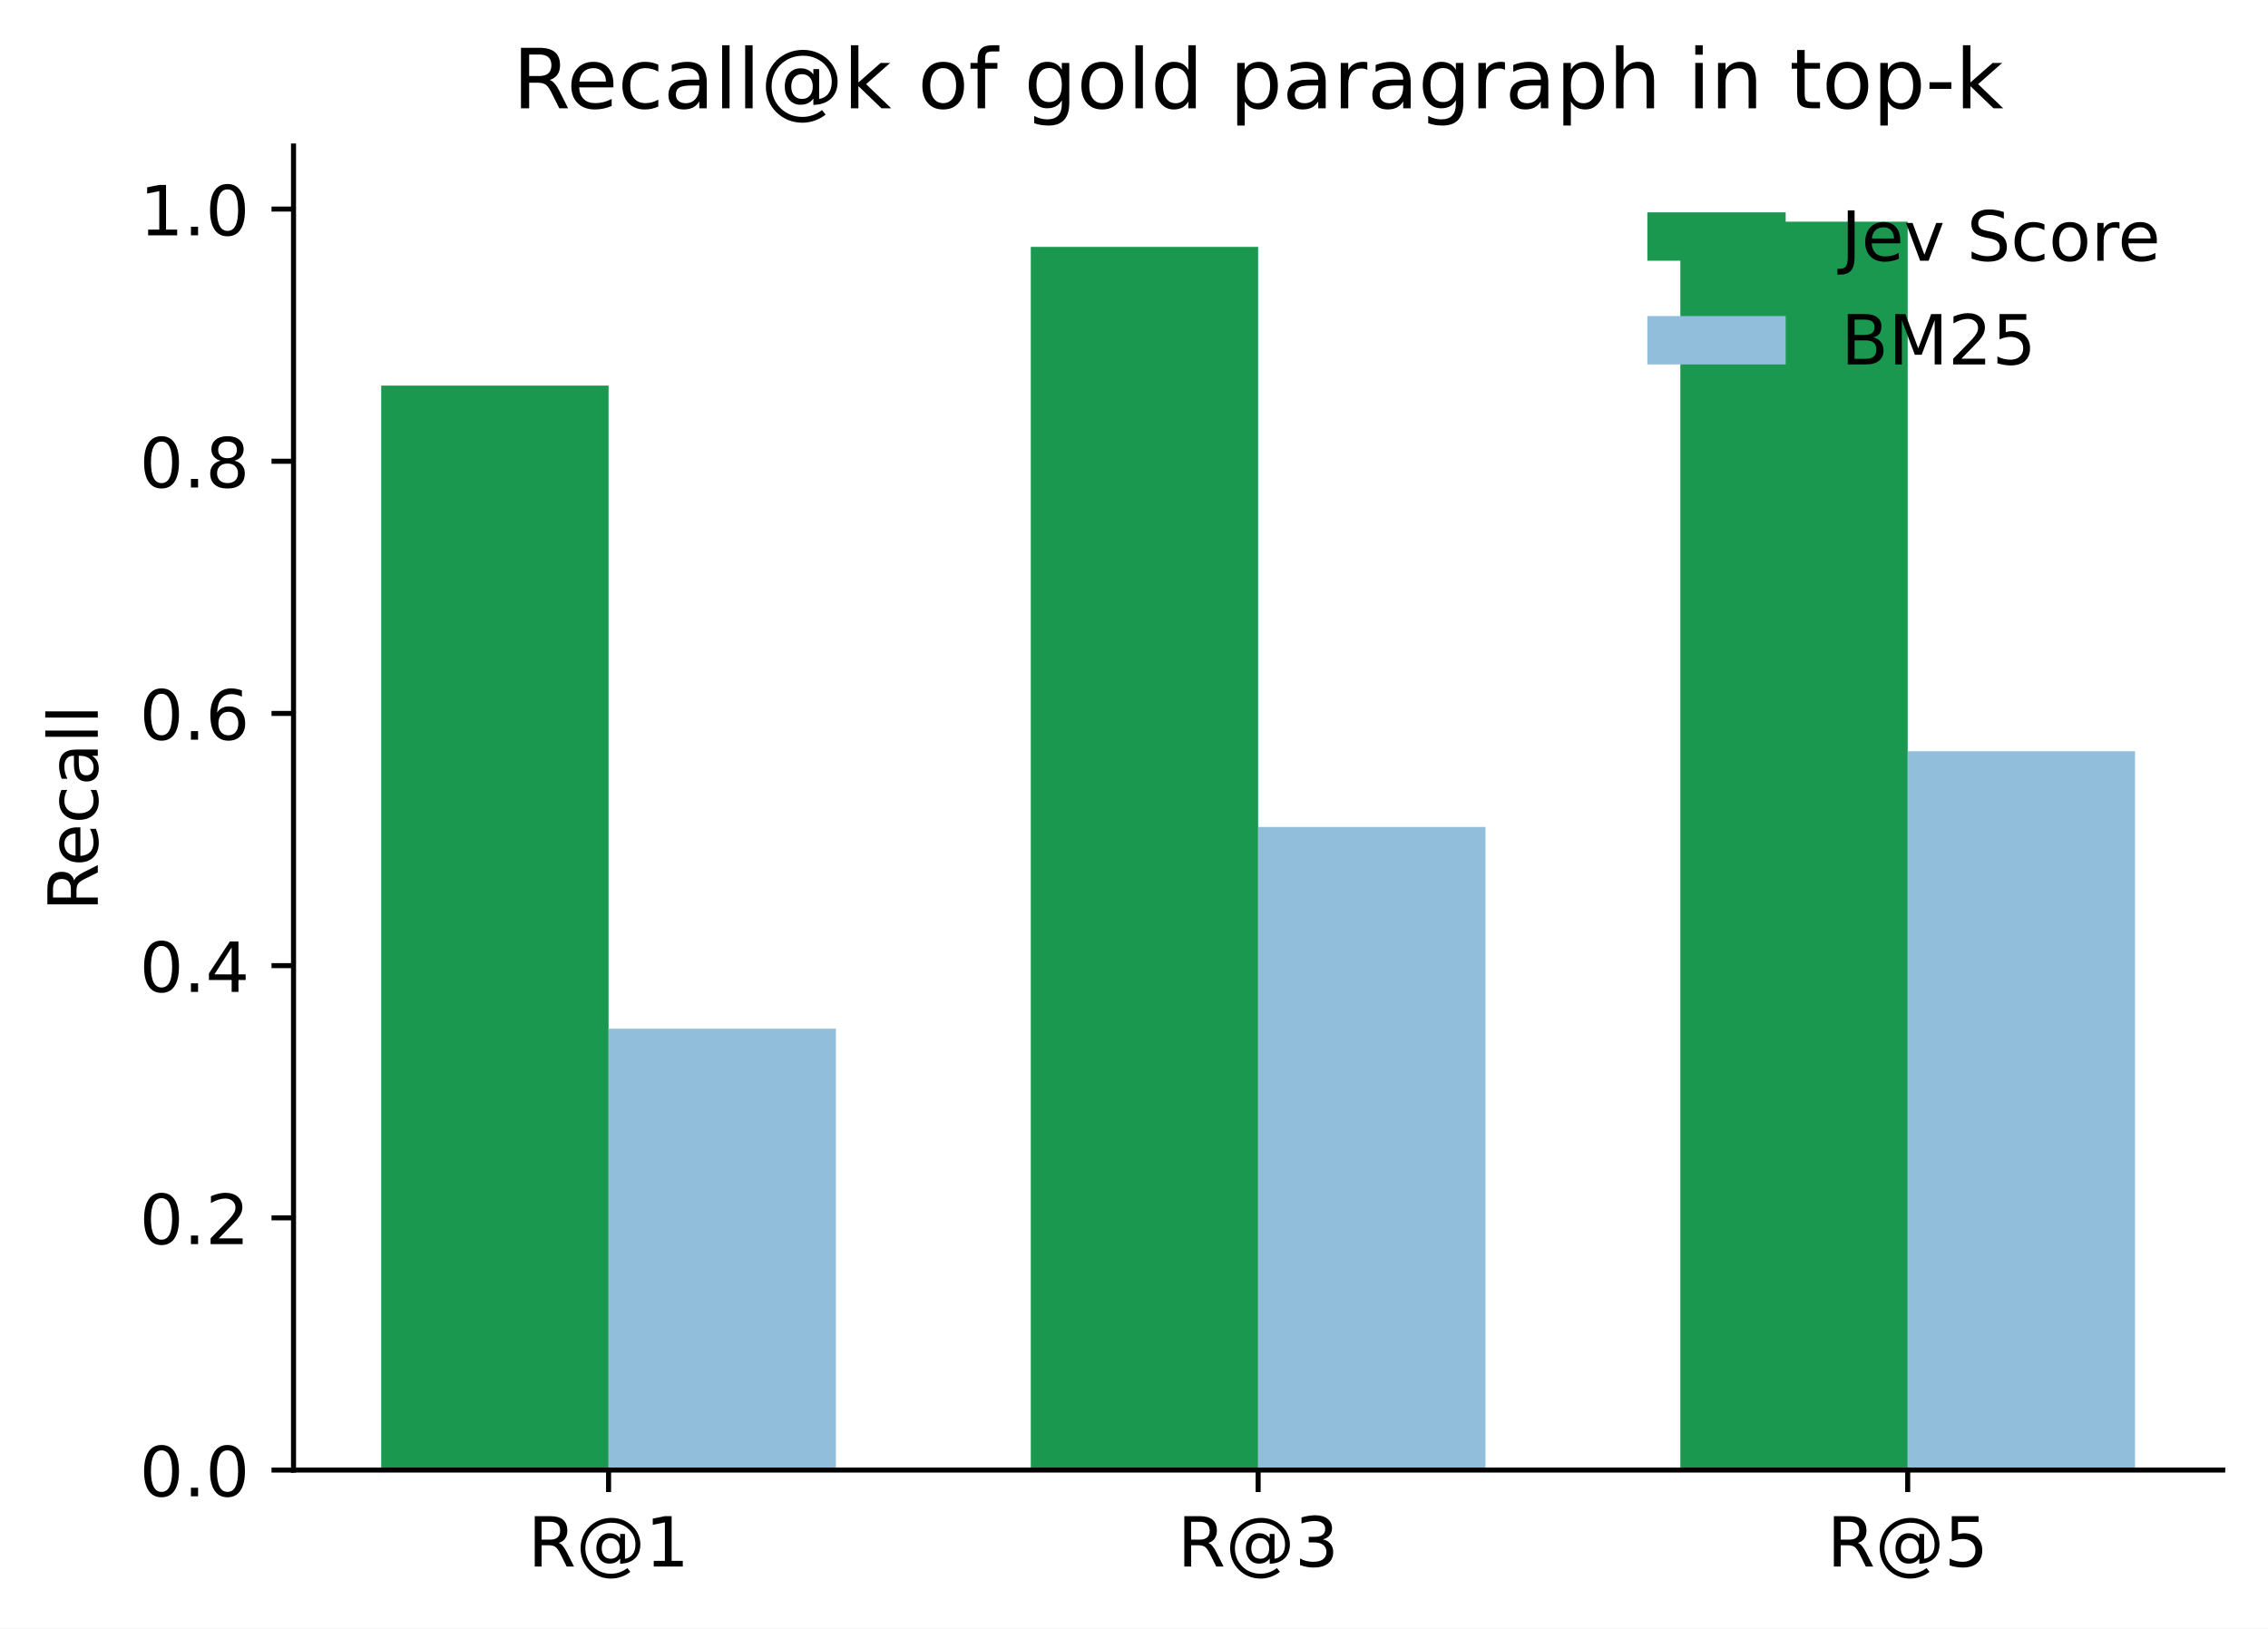
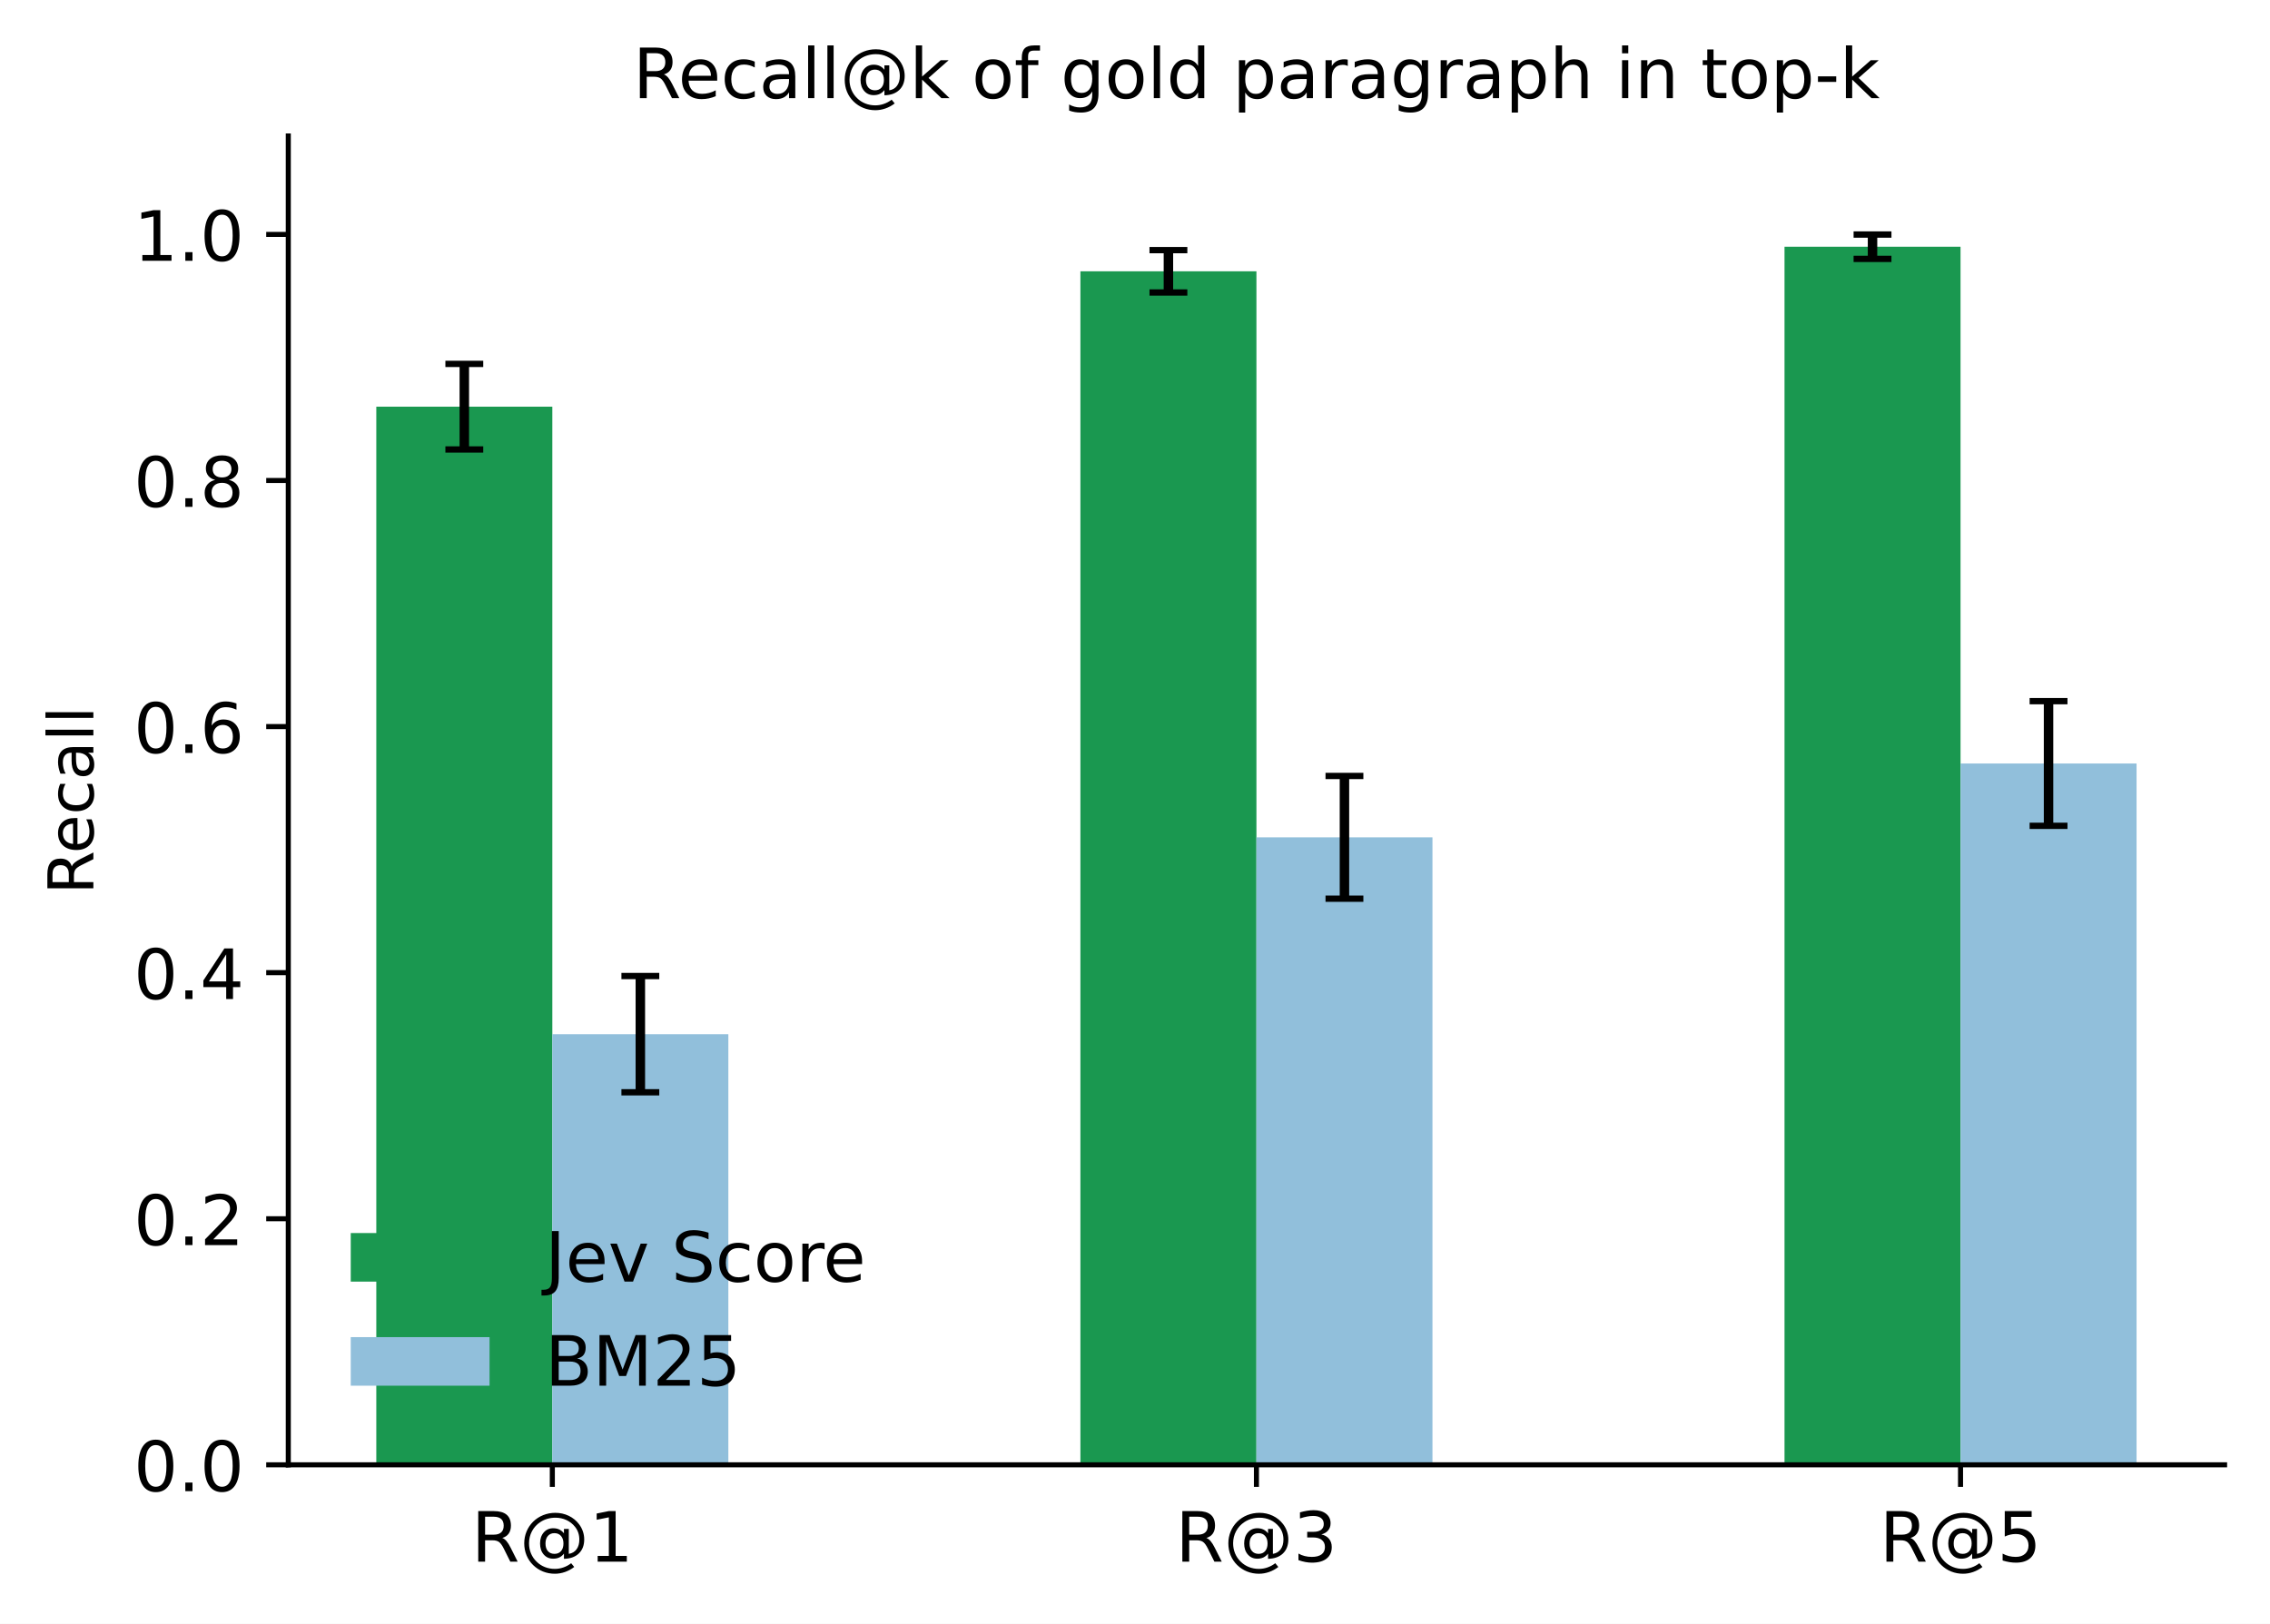
- <svg xmlns="http://www.w3.org/2000/svg" xmlns:xlink="http://www.w3.org/1999/xlink" width="360.794pt" height="259.102pt" viewBox="0 0 360.794 259.102" version="1.1">
+ <svg xmlns="http://www.w3.org/2000/svg" xmlns:xlink="http://www.w3.org/1999/xlink" width="359.794pt" height="257.43pt" viewBox="0 0 359.794 257.43" version="1.1">
  <defs>
    <style type="text/css">*{stroke-linejoin: round; stroke-linecap: butt}</style>
  </defs>
  <g id="figure_1">
    <g id="patch_1">
-       <path d="M 0 259.102  L 360.794 259.102  L 360.794 0  L 0 0  z " style="fill: #ffffff" />
+       <path d="M 0 257.43  L 359.794 257.43  L 359.794 0  L 0 0  z " style="fill: #ffffff" />
    </g>
    <g id="axes_1">
      <g id="patch_2">
-         <path d="M 46.694 233.902  L 353.594 233.902  L 353.594 23.23  L 46.694 23.23  z " style="fill: #ffffff" />
+         <path d="M 45.694 232.23  L 352.594 232.23  L 352.594 21.558  L 45.694 21.558  z " style="fill: #ffffff" />
      </g>
      <g id="patch_3">
-         <path d="M 60.644 233.902  L 96.811 233.902  L 96.811 61.352  L 60.644 61.352  z " clip-path="url(#p33297a4df9)" style="fill: #1a9850" />
+         <path d="M 59.644 232.23  L 87.544 232.23  L 87.544 64.473  L 59.644 64.473  z " clip-path="url(#p00325afa60)" style="fill: #1a9850" />
      </g>
      <g id="patch_4">
-         <path d="M 163.978 233.902  L 200.144 233.902  L 200.144 39.281  L 163.978 39.281  z " clip-path="url(#p33297a4df9)" style="fill: #1a9850" />
+         <path d="M 171.244 232.23  L 199.144 232.23  L 199.144 43.016  L 171.244 43.016  z " clip-path="url(#p00325afa60)" style="fill: #1a9850" />
      </g>
      <g id="patch_5">
-         <path d="M 267.311 233.902  L 303.478 233.902  L 303.478 35.268  L 267.311 35.268  z " clip-path="url(#p33297a4df9)" style="fill: #1a9850" />
+         <path d="M 282.844 232.23  L 310.744 232.23  L 310.744 39.114  L 282.844 39.114  z " clip-path="url(#p00325afa60)" style="fill: #1a9850" />
      </g>
      <g id="patch_6">
-         <path d="M 96.811 233.902  L 132.978 233.902  L 132.978 163.678  L 96.811 163.678  z " clip-path="url(#p33297a4df9)" style="fill: #91bfdb" />
+         <path d="M 87.544 232.23  L 115.444 232.23  L 115.444 163.957  L 87.544 163.957  z " clip-path="url(#p00325afa60)" style="fill: #91bfdb" />
      </g>
      <g id="patch_7">
-         <path d="M 200.144 233.902  L 236.311 233.902  L 236.311 131.576  L 200.144 131.576  z " clip-path="url(#p33297a4df9)" style="fill: #91bfdb" />
+         <path d="M 199.144 232.23  L 227.044 232.23  L 227.044 132.746  L 199.144 132.746  z " clip-path="url(#p00325afa60)" style="fill: #91bfdb" />
      </g>
      <g id="patch_8">
-         <path d="M 303.478 233.902  L 339.644 233.902  L 339.644 119.537  L 303.478 119.537  z " clip-path="url(#p33297a4df9)" style="fill: #91bfdb" />
+         <path d="M 310.744 232.23  L 338.644 232.23  L 338.644 121.042  L 310.744 121.042  z " clip-path="url(#p00325afa60)" style="fill: #91bfdb" />
      </g>
      <g id="matplotlib.axis_1">
        <g id="xtick_1">
          <g id="line2d_1">
            <defs>
-               <path id="m9cbefd31a5" d="M 0 0  L 0 3.5  " style="stroke: #000000; stroke-width: 0.8" />
-             </defs>
-             <g>
-               <use xlink:href="#m9cbefd31a5" x="96.811" y="233.902" style="stroke: #000000; stroke-width: 0.8" />
+               <path id="m51d0aa9347" d="M 0 0  L 0 3.5  " style="stroke: #000000; stroke-width: 0.8" />
+             </defs>
+             <g>
+               <use xlink:href="#m51d0aa9347" x="87.544" y="232.23" style="stroke: #000000; stroke-width: 0.8" />
            </g>
          </g>
          <g id="text_1">
-             <g transform="translate(83.98995 249.2594) scale(0.11 -0.11)">
+             <g transform="translate(74.7232 247.5877) scale(0.11 -0.11)">
              <defs>
                <path id="DejaVuSans-35" d="M 2841 2188  Q 3044 2119 3236 1894  Q 3428 1669 3622 1275  L 4263 0  L 3584 0  L 2988 1197  Q 2756 1666 2539 1819  Q 2322 1972 1947 1972  L 1259 1972  L 1259 0  L 628 0  L 628 4666  L 2053 4666  Q 2853 4666 3247 4331  Q 3641 3997 3641 3322  Q 3641 2881 3436 2590  Q 3231 2300 2841 2188  z M 1259 4147  L 1259 2491  L 2053 2491  Q 2509 2491 2742 2702  Q 2975 2913 2975 3322  Q 2975 3731 2742 3939  Q 2509 4147 2053 4147  L 1259 4147  z " transform="scale(0.015625)" />
                <path id="DejaVuSans-23" d="M 2381 1678  Q 2381 1231 2603 976  Q 2825 722 3213 722  Q 3597 722 3817 978  Q 4038 1234 4038 1678  Q 4038 2116 3813 2373  Q 3588 2631 3206 2631  Q 2828 2631 2604 2375  Q 2381 2119 2381 1678  z M 4084 744  Q 3897 503 3655 389  Q 3413 275 3091 275  Q 2553 275 2217 664  Q 1881 1053 1881 1678  Q 1881 2303 2218 2693  Q 2556 3084 3091 3084  Q 3413 3084 3656 2967  Q 3900 2850 4084 2613  L 4084 3022  L 4531 3022  L 4531 722  Q 4988 791 5245 1139  Q 5503 1488 5503 2041  Q 5503 2375 5404 2669  Q 5306 2963 5106 3213  Q 4781 3622 4314 3839  Q 3847 4056 3297 4056  Q 2913 4056 2559 3954  Q 2206 3853 1906 3653  Q 1416 3334 1139 2817  Q 863 2300 863 1697  Q 863 1200 1042 765  Q 1222 331 1563 0  Q 1891 -325 2322 -495  Q 2753 -666 3244 -666  Q 3647 -666 4036 -530  Q 4425 -394 4750 -141  L 5031 -488  Q 4641 -791 4180 -952  Q 3719 -1113 3244 -1113  Q 2666 -1113 2153 -908  Q 1641 -703 1241 -313  Q 841 78 631 592  Q 422 1106 422 1697  Q 422 2266 634 2781  Q 847 3297 1241 3688  Q 1644 4084 2172 4295  Q 2700 4506 3291 4506  Q 3953 4506 4520 4234  Q 5088 3963 5472 3463  Q 5706 3156 5829 2797  Q 5953 2438 5953 2053  Q 5953 1231 5456 756  Q 4959 281 4084 263  L 4084 744  z " transform="scale(0.015625)" />
                <path id="DejaVuSans-14" d="M 794 531  L 1825 531  L 1825 4091  L 703 3866  L 703 4441  L 1819 4666  L 2450 4666  L 2450 531  L 3481 531  L 3481 0  L 794 0  L 794 531  z " transform="scale(0.015625)" />
              </defs>
              <use xlink:href="#DejaVuSans-35" />
              <use xlink:href="#DejaVuSans-23" transform="translate(69.48438 0)" />
              <use xlink:href="#DejaVuSans-14" transform="translate(169.4844 0)" />
            </g>
          </g>
        </g>
        <g id="xtick_2">
          <g id="line2d_2">
            <g>
-               <use xlink:href="#m9cbefd31a5" x="200.144" y="233.902" style="stroke: #000000; stroke-width: 0.8" />
+               <use xlink:href="#m51d0aa9347" x="199.144" y="232.23" style="stroke: #000000; stroke-width: 0.8" />
            </g>
          </g>
          <g id="text_2">
-             <g transform="translate(187.3233 249.2594) scale(0.11 -0.11)">
+             <g transform="translate(186.3232 247.5877) scale(0.11 -0.11)">
              <defs>
                <path id="DejaVuSans-16" d="M 2597 2516  Q 3050 2419 3304 2112  Q 3559 1806 3559 1356  Q 3559 666 3084 287  Q 2609 -91 1734 -91  Q 1441 -91 1130 -33  Q 819 25 488 141  L 488 750  Q 750 597 1062 519  Q 1375 441 1716 441  Q 2309 441 2620 675  Q 2931 909 2931 1356  Q 2931 1769 2642 2001  Q 2353 2234 1838 2234  L 1294 2234  L 1294 2753  L 1863 2753  Q 2328 2753 2575 2939  Q 2822 3125 2822 3475  Q 2822 3834 2567 4026  Q 2313 4219 1838 4219  Q 1578 4219 1281 4162  Q 984 4106 628 3988  L 628 4550  Q 988 4650 1302 4700  Q 1616 4750 1894 4750  Q 2613 4750 3031 4423  Q 3450 4097 3450 3541  Q 3450 3153 3228 2886  Q 3006 2619 2597 2516  z " transform="scale(0.015625)" />
              </defs>
              <use xlink:href="#DejaVuSans-35" />
              <use xlink:href="#DejaVuSans-23" transform="translate(69.48438 0)" />
              <use xlink:href="#DejaVuSans-16" transform="translate(169.4844 0)" />
            </g>
          </g>
        </g>
        <g id="xtick_3">
          <g id="line2d_3">
            <g>
-               <use xlink:href="#m9cbefd31a5" x="303.478" y="233.902" style="stroke: #000000; stroke-width: 0.8" />
+               <use xlink:href="#m51d0aa9347" x="310.744" y="232.23" style="stroke: #000000; stroke-width: 0.8" />
            </g>
          </g>
          <g id="text_3">
-             <g transform="translate(290.6566 249.2594) scale(0.11 -0.11)">
+             <g transform="translate(297.9232 247.5877) scale(0.11 -0.11)">
              <defs>
                <path id="DejaVuSans-18" d="M 691 4666  L 3169 4666  L 3169 4134  L 1269 4134  L 1269 2991  Q 1406 3038 1543 3061  Q 1681 3084 1819 3084  Q 2600 3084 3056 2656  Q 3513 2228 3513 1497  Q 3513 744 3044 326  Q 2575 -91 1722 -91  Q 1428 -91 1123 -41  Q 819 9 494 109  L 494 744  Q 775 591 1075 516  Q 1375 441 1709 441  Q 2250 441 2565 725  Q 2881 1009 2881 1497  Q 2881 1984 2565 2268  Q 2250 2553 1709 2553  Q 1456 2553 1204 2497  Q 953 2441 691 2322  L 691 4666  z " transform="scale(0.015625)" />
              </defs>
              <use xlink:href="#DejaVuSans-35" />
              <use xlink:href="#DejaVuSans-23" transform="translate(69.48438 0)" />
              <use xlink:href="#DejaVuSans-18" transform="translate(169.4844 0)" />
            </g>
          </g>
        </g>
      </g>
      <g id="matplotlib.axis_2">
        <g id="ytick_1">
          <g id="line2d_4">
            <defs>
-               <path id="m6668698b73" d="M 0 0  L -3.5 0  " style="stroke: #000000; stroke-width: 0.8" />
-             </defs>
-             <g>
-               <use xlink:href="#m6668698b73" x="46.694" y="233.902" style="stroke: #000000; stroke-width: 0.8" />
+               <path id="m0837aba97d" d="M 0 0  L -3.5 0  " style="stroke: #000000; stroke-width: 0.8" />
+             </defs>
+             <g>
+               <use xlink:href="#m0837aba97d" x="45.694" y="232.23" style="stroke: #000000; stroke-width: 0.8" />
            </g>
          </g>
          <g id="text_4">
-             <g transform="translate(22.20086 238.0806) scale(0.11 -0.11)">
+             <g transform="translate(21.20078 236.409) scale(0.11 -0.11)">
              <defs>
                <path id="DejaVuSans-13" d="M 2034 4250  Q 1547 4250 1301 3770  Q 1056 3291 1056 2328  Q 1056 1369 1301 889  Q 1547 409 2034 409  Q 2525 409 2770 889  Q 3016 1369 3016 2328  Q 3016 3291 2770 3770  Q 2525 4250 2034 4250  z M 2034 4750  Q 2819 4750 3233 4129  Q 3647 3509 3647 2328  Q 3647 1150 3233 529  Q 2819 -91 2034 -91  Q 1250 -91 836 529  Q 422 1150 422 2328  Q 422 3509 836 4129  Q 1250 4750 2034 4750  z " transform="scale(0.015625)" />
                <path id="DejaVuSans-11" d="M 684 794  L 1344 794  L 1344 0  L 684 0  L 684 794  z " transform="scale(0.015625)" />
              </defs>
              <use xlink:href="#DejaVuSans-13" />
              <use xlink:href="#DejaVuSans-11" transform="translate(63.625 0)" />
              <use xlink:href="#DejaVuSans-13" transform="translate(95.40625 0)" />
            </g>
          </g>
        </g>
        <g id="ytick_2">
          <g id="line2d_5">
            <g>
-               <use xlink:href="#m6668698b73" x="46.694" y="193.774" style="stroke: #000000; stroke-width: 0.8" />
+               <use xlink:href="#m0837aba97d" x="45.694" y="193.217" style="stroke: #000000; stroke-width: 0.8" />
            </g>
          </g>
          <g id="text_5">
-             <g transform="translate(22.20086 197.9526) scale(0.11 -0.11)">
+             <g transform="translate(21.20078 197.3957) scale(0.11 -0.11)">
              <defs>
                <path id="DejaVuSans-15" d="M 1228 531  L 3431 531  L 3431 0  L 469 0  L 469 531  Q 828 903 1448 1529  Q 2069 2156 2228 2338  Q 2531 2678 2651 2914  Q 2772 3150 2772 3378  Q 2772 3750 2511 3984  Q 2250 4219 1831 4219  Q 1534 4219 1204 4116  Q 875 4013 500 3803  L 500 4441  Q 881 4594 1212 4672  Q 1544 4750 1819 4750  Q 2544 4750 2975 4387  Q 3406 4025 3406 3419  Q 3406 3131 3298 2873  Q 3191 2616 2906 2266  Q 2828 2175 2409 1742  Q 1991 1309 1228 531  z " transform="scale(0.015625)" />
              </defs>
              <use xlink:href="#DejaVuSans-13" />
              <use xlink:href="#DejaVuSans-11" transform="translate(63.625 0)" />
              <use xlink:href="#DejaVuSans-15" transform="translate(95.40625 0)" />
            </g>
          </g>
        </g>
        <g id="ytick_3">
          <g id="line2d_6">
            <g>
-               <use xlink:href="#m6668698b73" x="46.694" y="153.646" style="stroke: #000000; stroke-width: 0.8" />
+               <use xlink:href="#m0837aba97d" x="45.694" y="154.204" style="stroke: #000000; stroke-width: 0.8" />
            </g>
          </g>
          <g id="text_6">
-             <g transform="translate(22.20086 157.8246) scale(0.11 -0.11)">
+             <g transform="translate(21.20078 158.3823) scale(0.11 -0.11)">
              <defs>
                <path id="DejaVuSans-17" d="M 2419 4116  L 825 1625  L 2419 1625  L 2419 4116  z M 2253 4666  L 3047 4666  L 3047 1625  L 3713 1625  L 3713 1100  L 3047 1100  L 3047 0  L 2419 0  L 2419 1100  L 313 1100  L 313 1709  L 2253 4666  z " transform="scale(0.015625)" />
              </defs>
              <use xlink:href="#DejaVuSans-13" />
              <use xlink:href="#DejaVuSans-11" transform="translate(63.625 0)" />
              <use xlink:href="#DejaVuSans-17" transform="translate(95.40625 0)" />
            </g>
          </g>
        </g>
        <g id="ytick_4">
          <g id="line2d_7">
            <g>
-               <use xlink:href="#m6668698b73" x="46.694" y="113.518" style="stroke: #000000; stroke-width: 0.8" />
+               <use xlink:href="#m0837aba97d" x="45.694" y="115.19" style="stroke: #000000; stroke-width: 0.8" />
            </g>
          </g>
          <g id="text_7">
-             <g transform="translate(22.20086 117.6966) scale(0.11 -0.11)">
+             <g transform="translate(21.20078 119.369) scale(0.11 -0.11)">
              <defs>
                <path id="DejaVuSans-19" d="M 2113 2584  Q 1688 2584 1439 2293  Q 1191 2003 1191 1497  Q 1191 994 1439 701  Q 1688 409 2113 409  Q 2538 409 2786 701  Q 3034 994 3034 1497  Q 3034 2003 2786 2293  Q 2538 2584 2113 2584  z M 3366 4563  L 3366 3988  Q 3128 4100 2886 4159  Q 2644 4219 2406 4219  Q 1781 4219 1451 3797  Q 1122 3375 1075 2522  Q 1259 2794 1537 2939  Q 1816 3084 2150 3084  Q 2853 3084 3261 2657  Q 3669 2231 3669 1497  Q 3669 778 3244 343  Q 2819 -91 2113 -91  Q 1303 -91 875 529  Q 447 1150 447 2328  Q 447 3434 972 4092  Q 1497 4750 2381 4750  Q 2619 4750 2861 4703  Q 3103 4656 3366 4563  z " transform="scale(0.015625)" />
              </defs>
              <use xlink:href="#DejaVuSans-13" />
              <use xlink:href="#DejaVuSans-11" transform="translate(63.625 0)" />
              <use xlink:href="#DejaVuSans-19" transform="translate(95.40625 0)" />
            </g>
          </g>
        </g>
        <g id="ytick_5">
          <g id="line2d_8">
            <g>
-               <use xlink:href="#m6668698b73" x="46.694" y="73.39" style="stroke: #000000; stroke-width: 0.8" />
+               <use xlink:href="#m0837aba97d" x="45.694" y="76.177" style="stroke: #000000; stroke-width: 0.8" />
            </g>
          </g>
          <g id="text_8">
-             <g transform="translate(22.20086 77.56865) scale(0.11 -0.11)">
+             <g transform="translate(21.20078 80.35566) scale(0.11 -0.11)">
              <defs>
                <path id="DejaVuSans-1b" d="M 2034 2216  Q 1584 2216 1326 1975  Q 1069 1734 1069 1313  Q 1069 891 1326 650  Q 1584 409 2034 409  Q 2484 409 2743 651  Q 3003 894 3003 1313  Q 3003 1734 2745 1975  Q 2488 2216 2034 2216  z M 1403 2484  Q 997 2584 770 2862  Q 544 3141 544 3541  Q 544 4100 942 4425  Q 1341 4750 2034 4750  Q 2731 4750 3128 4425  Q 3525 4100 3525 3541  Q 3525 3141 3298 2862  Q 3072 2584 2669 2484  Q 3125 2378 3379 2068  Q 3634 1759 3634 1313  Q 3634 634 3220 271  Q 2806 -91 2034 -91  Q 1263 -91 848 271  Q 434 634 434 1313  Q 434 1759 690 2068  Q 947 2378 1403 2484  z M 1172 3481  Q 1172 3119 1398 2916  Q 1625 2713 2034 2713  Q 2441 2713 2670 2916  Q 2900 3119 2900 3481  Q 2900 3844 2670 4047  Q 2441 4250 2034 4250  Q 1625 4250 1398 4047  Q 1172 3844 1172 3481  z " transform="scale(0.015625)" />
              </defs>
              <use xlink:href="#DejaVuSans-13" />
              <use xlink:href="#DejaVuSans-11" transform="translate(63.625 0)" />
              <use xlink:href="#DejaVuSans-1b" transform="translate(95.40625 0)" />
            </g>
          </g>
        </g>
        <g id="ytick_6">
          <g id="line2d_9">
            <g>
-               <use xlink:href="#m6668698b73" x="46.694" y="33.262" style="stroke: #000000; stroke-width: 0.8" />
+               <use xlink:href="#m0837aba97d" x="45.694" y="37.164" style="stroke: #000000; stroke-width: 0.8" />
            </g>
          </g>
          <g id="text_9">
-             <g transform="translate(22.20086 37.44065) scale(0.11 -0.11)">
+             <g transform="translate(21.20078 41.34233) scale(0.11 -0.11)">
              <use xlink:href="#DejaVuSans-14" />
              <use xlink:href="#DejaVuSans-11" transform="translate(63.625 0)" />
              <use xlink:href="#DejaVuSans-13" transform="translate(95.40625 0)" />
            </g>
          </g>
        </g>
        <g id="text_10">
-           <g transform="translate(15.55828 144.9757) rotate(-90) scale(0.11 -0.11)">
+           <g transform="translate(14.79844 141.8123) rotate(-90) scale(0.1 -0.1)">
            <defs>
              <path id="DejaVuSans-48" d="M 3597 1894  L 3597 1613  L 953 1613  Q 991 1019 1311 708  Q 1631 397 2203 397  Q 2534 397 2845 478  Q 3156 559 3463 722  L 3463 178  Q 3153 47 2828 -22  Q 2503 -91 2169 -91  Q 1331 -91 842 396  Q 353 884 353 1716  Q 353 2575 817 3079  Q 1281 3584 2069 3584  Q 2775 3584 3186 3129  Q 3597 2675 3597 1894  z M 3022 2063  Q 3016 2534 2758 2815  Q 2500 3097 2075 3097  Q 1594 3097 1305 2825  Q 1016 2553 972 2059  L 3022 2063  z " transform="scale(0.015625)" />
              <path id="DejaVuSans-46" d="M 3122 3366  L 3122 2828  Q 2878 2963 2633 3030  Q 2388 3097 2138 3097  Q 1578 3097 1268 2742  Q 959 2388 959 1747  Q 959 1106 1268 751  Q 1578 397 2138 397  Q 2388 397 2633 464  Q 2878 531 3122 666  L 3122 134  Q 2881 22 2623 -34  Q 2366 -91 2075 -91  Q 1284 -91 818 406  Q 353 903 353 1747  Q 353 2603 823 3093  Q 1294 3584 2113 3584  Q 2378 3584 2631 3529  Q 2884 3475 3122 3366  z " transform="scale(0.015625)" />
              <path id="DejaVuSans-44" d="M 2194 1759  Q 1497 1759 1228 1600  Q 959 1441 959 1056  Q 959 750 1161 570  Q 1363 391 1709 391  Q 2188 391 2477 730  Q 2766 1069 2766 1631  L 2766 1759  L 2194 1759  z M 3341 1997  L 3341 0  L 2766 0  L 2766 531  Q 2569 213 2275 61  Q 1981 -91 1556 -91  Q 1019 -91 701 211  Q 384 513 384 1019  Q 384 1609 779 1909  Q 1175 2209 1959 2209  L 2766 2209  L 2766 2266  Q 2766 2663 2505 2880  Q 2244 3097 1772 3097  Q 1472 3097 1187 3025  Q 903 2953 641 2809  L 641 3341  Q 956 3463 1253 3523  Q 1550 3584 1831 3584  Q 2591 3584 2966 3190  Q 3341 2797 3341 1997  z " transform="scale(0.015625)" />
              <path id="DejaVuSans-4f" d="M 603 4863  L 1178 4863  L 1178 0  L 603 0  L 603 4863  z " transform="scale(0.015625)" />
            </defs>
            <use xlink:href="#DejaVuSans-35" />
            <use xlink:href="#DejaVuSans-48" transform="translate(65 0)" />
            <use xlink:href="#DejaVuSans-46" transform="translate(126.5312 0)" />
            <use xlink:href="#DejaVuSans-44" transform="translate(181.5156 0)" />
            <use xlink:href="#DejaVuSans-4f" transform="translate(242.7969 0)" />
            <use xlink:href="#DejaVuSans-4f" transform="translate(270.5781 0)" />
          </g>
        </g>
      </g>
+       <g id="LineCollection_1">
+         <path d="M 73.594 71.256  L 73.594 57.69  " clip-path="url(#p00325afa60)" style="fill: none; stroke: #000000; stroke-width: 1.5" />
+         <path d="M 185.194 46.373  L 185.194 39.658  " clip-path="url(#p00325afa60)" style="fill: none; stroke: #000000; stroke-width: 1.5" />
+         <path d="M 296.794 41.045  L 296.794 37.184  " clip-path="url(#p00325afa60)" style="fill: none; stroke: #000000; stroke-width: 1.5" />
+       </g>
+       <g id="line2d_10">
+         <defs>
+           <path id="m18304577bf" d="M 3 0  L -3 -0  " style="stroke: #000000" />
+         </defs>
+         <g clip-path="url(#p00325afa60)">
+           <use xlink:href="#m18304577bf" x="73.594" y="71.256" style="fill: #1f77b4; stroke: #000000" />
+           <use xlink:href="#m18304577bf" x="185.194" y="46.373" style="fill: #1f77b4; stroke: #000000" />
+           <use xlink:href="#m18304577bf" x="296.794" y="41.045" style="fill: #1f77b4; stroke: #000000" />
+         </g>
+       </g>
+       <g id="line2d_11">
+         <g clip-path="url(#p00325afa60)">
+           <use xlink:href="#m18304577bf" x="73.594" y="57.69" style="fill: #1f77b4; stroke: #000000" />
+           <use xlink:href="#m18304577bf" x="185.194" y="39.658" style="fill: #1f77b4; stroke: #000000" />
+           <use xlink:href="#m18304577bf" x="296.794" y="37.184" style="fill: #1f77b4; stroke: #000000" />
+         </g>
+       </g>
+       <g id="LineCollection_2">
+         <path d="M 101.494 173.174  L 101.494 154.74  " clip-path="url(#p00325afa60)" style="fill: none; stroke: #000000; stroke-width: 1.5" />
+         <path d="M 213.094 142.475  L 213.094 123.017  " clip-path="url(#p00325afa60)" style="fill: none; stroke: #000000; stroke-width: 1.5" />
+         <path d="M 324.694 130.923  L 324.694 111.162  " clip-path="url(#p00325afa60)" style="fill: none; stroke: #000000; stroke-width: 1.5" />
+       </g>
+       <g id="line2d_12">
+         <g clip-path="url(#p00325afa60)">
+           <use xlink:href="#m18304577bf" x="101.494" y="173.174" style="fill: #1f77b4; stroke: #000000" />
+           <use xlink:href="#m18304577bf" x="213.094" y="142.475" style="fill: #1f77b4; stroke: #000000" />
+           <use xlink:href="#m18304577bf" x="324.694" y="130.923" style="fill: #1f77b4; stroke: #000000" />
+         </g>
+       </g>
+       <g id="line2d_13">
+         <g clip-path="url(#p00325afa60)">
+           <use xlink:href="#m18304577bf" x="101.494" y="154.74" style="fill: #1f77b4; stroke: #000000" />
+           <use xlink:href="#m18304577bf" x="213.094" y="123.017" style="fill: #1f77b4; stroke: #000000" />
+           <use xlink:href="#m18304577bf" x="324.694" y="111.162" style="fill: #1f77b4; stroke: #000000" />
+         </g>
+       </g>
      <g id="patch_9">
-         <path d="M 46.694 233.902  L 46.694 23.23  " style="fill: none; stroke: #000000; stroke-width: 0.8; stroke-linejoin: miter; stroke-linecap: square" />
+         <path d="M 45.694 232.23  L 45.694 21.558  " style="fill: none; stroke: #000000; stroke-width: 0.8; stroke-linejoin: miter; stroke-linecap: square" />
      </g>
      <g id="patch_10">
-         <path d="M 46.694 233.902  L 353.594 233.902  " style="fill: none; stroke: #000000; stroke-width: 0.8; stroke-linejoin: miter; stroke-linecap: square" />
+         <path d="M 45.694 232.23  L 352.594 232.23  " style="fill: none; stroke: #000000; stroke-width: 0.8; stroke-linejoin: miter; stroke-linecap: square" />
      </g>
      <g id="text_11">
-         <g transform="translate(81.58148 17.22994) scale(0.132 -0.132)">
+         <g transform="translate(100.3419 15.55828) scale(0.11 -0.11)">
          <defs>
            <path id="DejaVuSans-4e" d="M 581 4863  L 1159 4863  L 1159 1991  L 2875 3500  L 3609 3500  L 1753 1863  L 3688 0  L 2938 0  L 1159 1709  L 1159 0  L 581 0  L 581 4863  z " transform="scale(0.015625)" />
            <path id="DejaVuSans-3" transform="scale(0.015625)" />
            <path id="DejaVuSans-52" d="M 1959 3097  Q 1497 3097 1228 2736  Q 959 2375 959 1747  Q 959 1119 1226 758  Q 1494 397 1959 397  Q 2419 397 2687 759  Q 2956 1122 2956 1747  Q 2956 2369 2687 2733  Q 2419 3097 1959 3097  z M 1959 3584  Q 2709 3584 3137 3096  Q 3566 2609 3566 1747  Q 3566 888 3137 398  Q 2709 -91 1959 -91  Q 1206 -91 779 398  Q 353 888 353 1747  Q 353 2609 779 3096  Q 1206 3584 1959 3584  z " transform="scale(0.015625)" />
            <path id="DejaVuSans-49" d="M 2375 4863  L 2375 4384  L 1825 4384  Q 1516 4384 1395 4259  Q 1275 4134 1275 3809  L 1275 3500  L 2222 3500  L 2222 3053  L 1275 3053  L 1275 0  L 697 0  L 697 3053  L 147 3053  L 147 3500  L 697 3500  L 697 3744  Q 697 4328 969 4595  Q 1241 4863 1831 4863  L 2375 4863  z " transform="scale(0.015625)" />
            <path id="DejaVuSans-4a" d="M 2906 1791  Q 2906 2416 2648 2759  Q 2391 3103 1925 3103  Q 1463 3103 1205 2759  Q 947 2416 947 1791  Q 947 1169 1205 825  Q 1463 481 1925 481  Q 2391 481 2648 825  Q 2906 1169 2906 1791  z M 3481 434  Q 3481 -459 3084 -895  Q 2688 -1331 1869 -1331  Q 1566 -1331 1297 -1286  Q 1028 -1241 775 -1147  L 775 -588  Q 1028 -725 1275 -790  Q 1522 -856 1778 -856  Q 2344 -856 2625 -561  Q 2906 -266 2906 331  L 2906 616  Q 2728 306 2450 153  Q 2172 0 1784 0  Q 1141 0 747 490  Q 353 981 353 1791  Q 353 2603 747 3093  Q 1141 3584 1784 3584  Q 2172 3584 2450 3431  Q 2728 3278 2906 2969  L 2906 3500  L 3481 3500  L 3481 434  z " transform="scale(0.015625)" />
            <path id="DejaVuSans-47" d="M 2906 2969  L 2906 4863  L 3481 4863  L 3481 0  L 2906 0  L 2906 525  Q 2725 213 2448 61  Q 2172 -91 1784 -91  Q 1150 -91 751 415  Q 353 922 353 1747  Q 353 2572 751 3078  Q 1150 3584 1784 3584  Q 2172 3584 2448 3432  Q 2725 3281 2906 2969  z M 947 1747  Q 947 1113 1208 752  Q 1469 391 1925 391  Q 2381 391 2643 752  Q 2906 1113 2906 1747  Q 2906 2381 2643 2742  Q 2381 3103 1925 3103  Q 1469 3103 1208 2742  Q 947 2381 947 1747  z " transform="scale(0.015625)" />
            <path id="DejaVuSans-53" d="M 1159 525  L 1159 -1331  L 581 -1331  L 581 3500  L 1159 3500  L 1159 2969  Q 1341 3281 1617 3432  Q 1894 3584 2278 3584  Q 2916 3584 3314 3078  Q 3713 2572 3713 1747  Q 3713 922 3314 415  Q 2916 -91 2278 -91  Q 1894 -91 1617 61  Q 1341 213 1159 525  z M 3116 1747  Q 3116 2381 2855 2742  Q 2594 3103 2138 3103  Q 1681 3103 1420 2742  Q 1159 2381 1159 1747  Q 1159 1113 1420 752  Q 1681 391 2138 391  Q 2594 391 2855 752  Q 3116 1113 3116 1747  z " transform="scale(0.015625)" />
            <path id="DejaVuSans-55" d="M 2631 2963  Q 2534 3019 2420 3045  Q 2306 3072 2169 3072  Q 1681 3072 1420 2755  Q 1159 2438 1159 1844  L 1159 0  L 581 0  L 581 3500  L 1159 3500  L 1159 2956  Q 1341 3275 1631 3429  Q 1922 3584 2338 3584  Q 2397 3584 2469 3576  Q 2541 3569 2628 3553  L 2631 2963  z " transform="scale(0.015625)" />
            <path id="DejaVuSans-4b" d="M 3513 2113  L 3513 0  L 2938 0  L 2938 2094  Q 2938 2591 2744 2837  Q 2550 3084 2163 3084  Q 1697 3084 1428 2787  Q 1159 2491 1159 1978  L 1159 0  L 581 0  L 581 4863  L 1159 4863  L 1159 2956  Q 1366 3272 1645 3428  Q 1925 3584 2291 3584  Q 2894 3584 3203 3211  Q 3513 2838 3513 2113  z " transform="scale(0.015625)" />
            <path id="DejaVuSans-4c" d="M 603 3500  L 1178 3500  L 1178 0  L 603 0  L 603 3500  z M 603 4863  L 1178 4863  L 1178 4134  L 603 4134  L 603 4863  z " transform="scale(0.015625)" />
            <path id="DejaVuSans-51" d="M 3513 2113  L 3513 0  L 2938 0  L 2938 2094  Q 2938 2591 2744 2837  Q 2550 3084 2163 3084  Q 1697 3084 1428 2787  Q 1159 2491 1159 1978  L 1159 0  L 581 0  L 581 3500  L 1159 3500  L 1159 2956  Q 1366 3272 1645 3428  Q 1925 3584 2291 3584  Q 2894 3584 3203 3211  Q 3513 2838 3513 2113  z " transform="scale(0.015625)" />
            <path id="DejaVuSans-57" d="M 1172 4494  L 1172 3500  L 2356 3500  L 2356 3053  L 1172 3053  L 1172 1153  Q 1172 725 1289 603  Q 1406 481 1766 481  L 2356 481  L 2356 0  L 1766 0  Q 1100 0 847 248  Q 594 497 594 1153  L 594 3053  L 172 3053  L 172 3500  L 594 3500  L 594 4494  L 1172 4494  z " transform="scale(0.015625)" />
            <path id="DejaVuSans-10" d="M 313 2009  L 1997 2009  L 1997 1497  L 313 1497  L 313 2009  z " transform="scale(0.015625)" />
          </defs>
          <use xlink:href="#DejaVuSans-35" />
          <use xlink:href="#DejaVuSans-48" transform="translate(65 0)" />
          <use xlink:href="#DejaVuSans-46" transform="translate(126.5312 0)" />
          <use xlink:href="#DejaVuSans-44" transform="translate(181.5156 0)" />
          <use xlink:href="#DejaVuSans-4f" transform="translate(242.7969 0)" />
          <use xlink:href="#DejaVuSans-4f" transform="translate(270.5781 0)" />
          <use xlink:href="#DejaVuSans-23" transform="translate(298.3594 0)" />
          <use xlink:href="#DejaVuSans-4e" transform="translate(398.3594 0)" />
          <use xlink:href="#DejaVuSans-3" transform="translate(456.2656 0)" />
          <use xlink:href="#DejaVuSans-52" transform="translate(488.0469 0)" />
          <use xlink:href="#DejaVuSans-49" transform="translate(549.2344 0)" />
          <use xlink:href="#DejaVuSans-3" transform="translate(584.4375 0)" />
          <use xlink:href="#DejaVuSans-4a" transform="translate(616.2188 0)" />
          <use xlink:href="#DejaVuSans-52" transform="translate(679.7031 0)" />
          <use xlink:href="#DejaVuSans-4f" transform="translate(740.8906 0)" />
          <use xlink:href="#DejaVuSans-47" transform="translate(768.6719 0)" />
          <use xlink:href="#DejaVuSans-3" transform="translate(832.1562 0)" />
          <use xlink:href="#DejaVuSans-53" transform="translate(863.9375 0)" />
          <use xlink:href="#DejaVuSans-44" transform="translate(927.4219 0)" />
          <use xlink:href="#DejaVuSans-55" transform="translate(988.7031 0)" />
          <use xlink:href="#DejaVuSans-44" transform="translate(1029.812 0)" />
          <use xlink:href="#DejaVuSans-4a" transform="translate(1091.094 0)" />
          <use xlink:href="#DejaVuSans-55" transform="translate(1154.578 0)" />
          <use xlink:href="#DejaVuSans-44" transform="translate(1195.688 0)" />
          <use xlink:href="#DejaVuSans-53" transform="translate(1256.969 0)" />
          <use xlink:href="#DejaVuSans-4b" transform="translate(1320.453 0)" />
          <use xlink:href="#DejaVuSans-3" transform="translate(1383.828 0)" />
          <use xlink:href="#DejaVuSans-4c" transform="translate(1415.609 0)" />
          <use xlink:href="#DejaVuSans-51" transform="translate(1443.391 0)" />
          <use xlink:href="#DejaVuSans-3" transform="translate(1506.766 0)" />
          <use xlink:href="#DejaVuSans-57" transform="translate(1538.547 0)" />
          <use xlink:href="#DejaVuSans-52" transform="translate(1577.75 0)" />
          <use xlink:href="#DejaVuSans-53" transform="translate(1638.938 0)" />
          <use xlink:href="#DejaVuSans-10" transform="translate(1702.422 0)" />
          <use xlink:href="#DejaVuSans-4e" transform="translate(1738.5 0)" />
        </g>
      </g>
      <g id="legend_1">
        <g id="patch_11">
-           <path d="M 262.064 41.488  L 284.064 41.488  L 284.064 33.788  L 262.064 33.788  z " style="fill: #1a9850" />
+           <path d="M 55.594 203.187  L 77.594 203.187  L 77.594 195.487  L 55.594 195.487  z " style="fill: #1a9850" />
        </g>
        <g id="text_12">
-           <g transform="translate(292.864 41.48822) scale(0.11 -0.11)">
+           <g transform="translate(86.39422 203.1868) scale(0.11 -0.11)">
            <defs>
              <path id="DejaVuSans-2d" d="M 628 4666  L 1259 4666  L 1259 325  Q 1259 -519 939 -900  Q 619 -1281 -91 -1281  L -331 -1281  L -331 -750  L -134 -750  Q 284 -750 456 -515  Q 628 -281 628 325  L 628 4666  z " transform="scale(0.015625)" />
              <path id="DejaVuSans-59" d="M 191 3500  L 800 3500  L 1894 563  L 2988 3500  L 3597 3500  L 2284 0  L 1503 0  L 191 3500  z " transform="scale(0.015625)" />
              <path id="DejaVuSans-36" d="M 3425 4513  L 3425 3897  Q 3066 4069 2747 4153  Q 2428 4238 2131 4238  Q 1616 4238 1336 4038  Q 1056 3838 1056 3469  Q 1056 3159 1242 3001  Q 1428 2844 1947 2747  L 2328 2669  Q 3034 2534 3370 2195  Q 3706 1856 3706 1288  Q 3706 609 3251 259  Q 2797 -91 1919 -91  Q 1588 -91 1214 -16  Q 841 59 441 206  L 441 856  Q 825 641 1194 531  Q 1563 422 1919 422  Q 2459 422 2753 634  Q 3047 847 3047 1241  Q 3047 1584 2836 1778  Q 2625 1972 2144 2069  L 1759 2144  Q 1053 2284 737 2584  Q 422 2884 422 3419  Q 422 4038 858 4394  Q 1294 4750 2059 4750  Q 2388 4750 2728 4690  Q 3069 4631 3425 4513  z " transform="scale(0.015625)" />
            </defs>
            <use xlink:href="#DejaVuSans-2d" />
            <use xlink:href="#DejaVuSans-48" transform="translate(29.5 0)" />
            <use xlink:href="#DejaVuSans-59" transform="translate(91.03125 0)" />
            <use xlink:href="#DejaVuSans-3" transform="translate(150.2188 0)" />
            <use xlink:href="#DejaVuSans-36" transform="translate(182 0)" />
            <use xlink:href="#DejaVuSans-46" transform="translate(245.4844 0)" />
            <use xlink:href="#DejaVuSans-52" transform="translate(300.4688 0)" />
            <use xlink:href="#DejaVuSans-55" transform="translate(361.6562 0)" />
            <use xlink:href="#DejaVuSans-48" transform="translate(400.5625 0)" />
          </g>
        </g>
        <g id="patch_12">
-           <path d="M 262.064 57.989  L 284.064 57.989  L 284.064 50.289  L 262.064 50.289  z " style="fill: #91bfdb" />
+           <path d="M 55.594 219.688  L 77.594 219.688  L 77.594 211.988  L 55.594 211.988  z " style="fill: #91bfdb" />
        </g>
        <g id="text_13">
-           <g transform="translate(292.864 57.98908) scale(0.11 -0.11)">
+           <g transform="translate(86.39422 219.6877) scale(0.11 -0.11)">
            <defs>
              <path id="DejaVuSans-25" d="M 1259 2228  L 1259 519  L 2272 519  Q 2781 519 3026 730  Q 3272 941 3272 1375  Q 3272 1813 3026 2020  Q 2781 2228 2272 2228  L 1259 2228  z M 1259 4147  L 1259 2741  L 2194 2741  Q 2656 2741 2882 2914  Q 3109 3088 3109 3444  Q 3109 3797 2882 3972  Q 2656 4147 2194 4147  L 1259 4147  z M 628 4666  L 2241 4666  Q 2963 4666 3353 4366  Q 3744 4066 3744 3513  Q 3744 3084 3544 2831  Q 3344 2578 2956 2516  Q 3422 2416 3680 2098  Q 3938 1781 3938 1306  Q 3938 681 3513 340  Q 3088 0 2303 0  L 628 0  L 628 4666  z " transform="scale(0.015625)" />
              <path id="DejaVuSans-30" d="M 628 4666  L 1569 4666  L 2759 1491  L 3956 4666  L 4897 4666  L 4897 0  L 4281 0  L 4281 4097  L 3078 897  L 2444 897  L 1241 4097  L 1241 0  L 628 0  L 628 4666  z " transform="scale(0.015625)" />
            </defs>
            <use xlink:href="#DejaVuSans-25" />
            <use xlink:href="#DejaVuSans-30" transform="translate(68.60938 0)" />
            <use xlink:href="#DejaVuSans-15" transform="translate(154.8906 0)" />
            <use xlink:href="#DejaVuSans-18" transform="translate(218.5156 0)" />
          </g>
        </g>
      </g>
    </g>
  </g>
  <defs>
-     <clipPath id="p33297a4df9">
-       <rect x="46.694" y="23.23" width="306.9" height="210.672" />
+     <clipPath id="p00325afa60">
+       <rect x="45.694" y="21.558" width="306.9" height="210.672" />
    </clipPath>
  </defs>
</svg>
